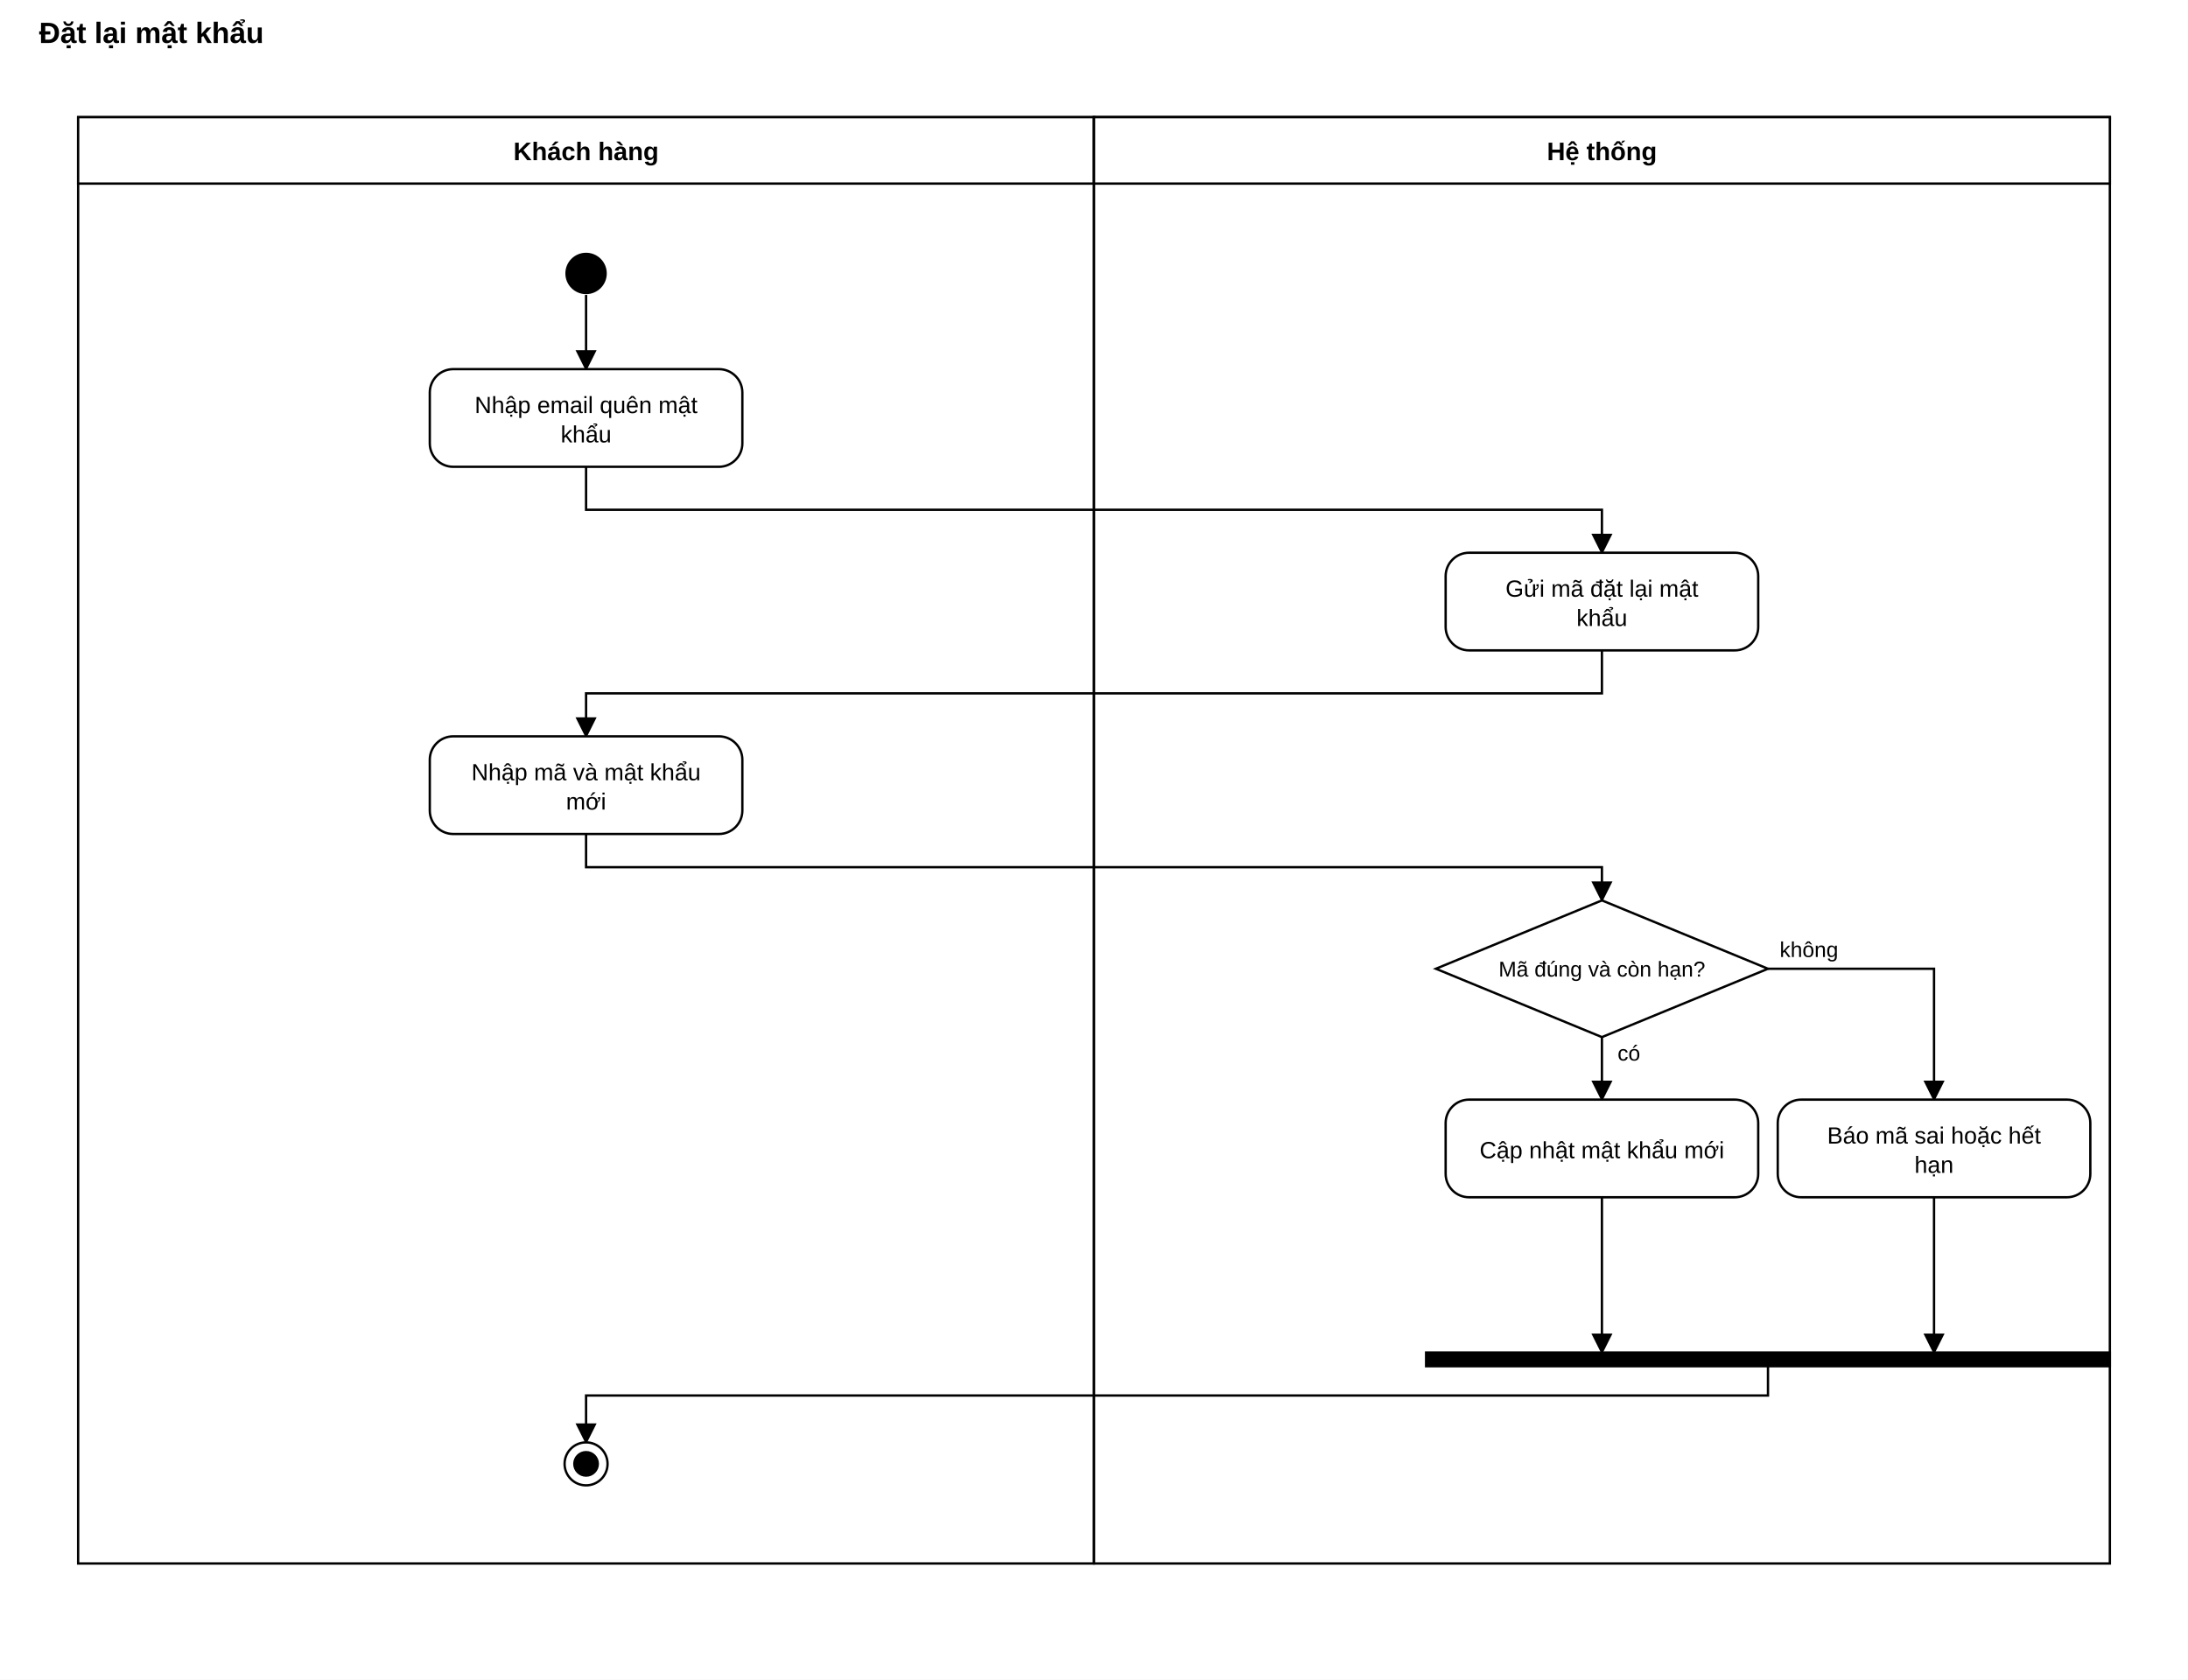
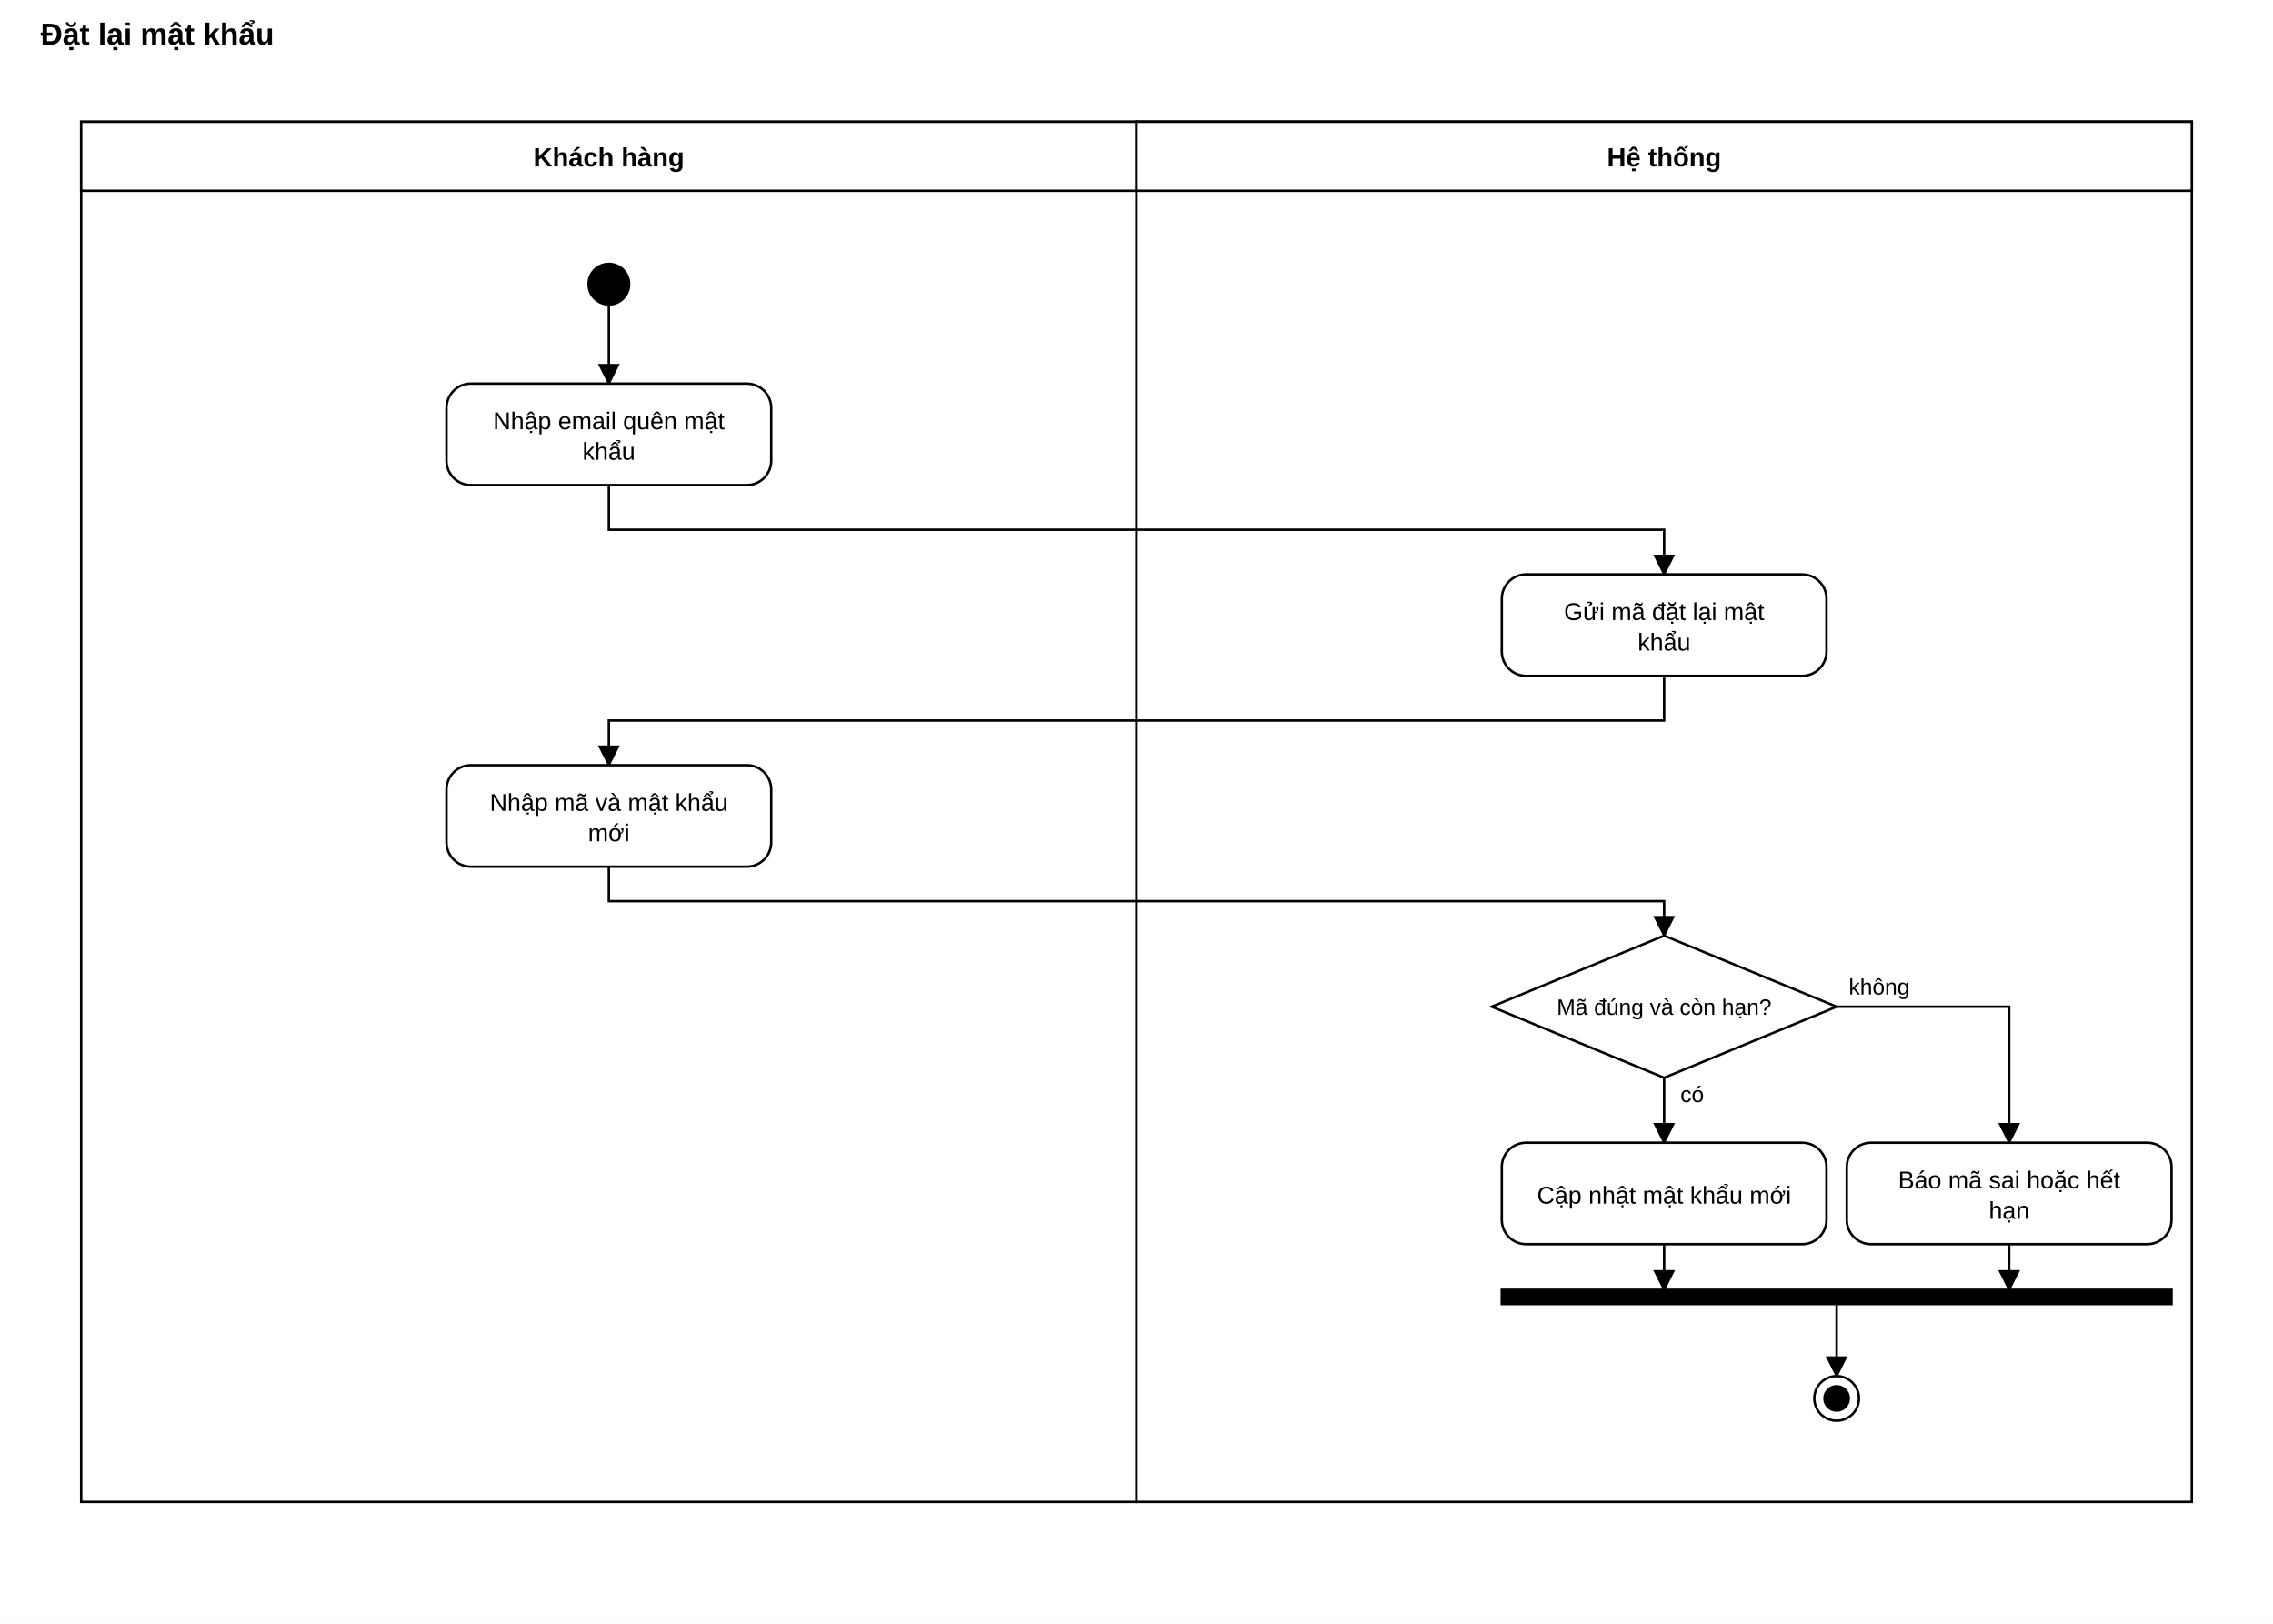
- <svg xmlns="http://www.w3.org/2000/svg" width="1120" height="860" viewBox="0 0 1120 860">
+ <svg xmlns="http://www.w3.org/2000/svg" width="1120" height="800" viewBox="0 0 1120 800">
  <defs>
    <marker id="dac" viewBox="0 0 10 10" refX="9" refY="5" markerWidth="9" markerHeight="9" orient="auto">
      <path d="M0,0 L10,5 L0,10 z" fill="#000" />
    </marker>
    <marker id="ho" viewBox="0 0 12 12" refX="11" refY="6" markerWidth="11" markerHeight="11" orient="auto">
      <path d="M1,1 L11,6 L1,11" fill="none" stroke="#000" stroke-width="1.2" />
    </marker>
  </defs>
  <rect width="100%" height="100%" fill="#fff" />
  <text x="20" y="22" font-family="Arial, Helvetica, sans-serif" font-size="15" text-anchor="start" font-weight="bold" fill="#000">Đặt lại mật khẩu</text>
  <rect x="560" y="60" width="520" height="1" rx="0" fill="#fff" stroke="#000" stroke-width="1.2" />
-   <rect x="40" y="60" width="520" height="740.5" rx="0" fill="#fff" stroke="#000" stroke-width="1.2" />
+   <rect x="40" y="60" width="520" height="680.0" rx="0" fill="#fff" stroke="#000" stroke-width="1.2" />
  <rect x="40" y="60" width="520" height="34" rx="0" fill="#fff" stroke="#000" stroke-width="1.2" />
  <text x="300.0" y="82" font-family="Arial, Helvetica, sans-serif" font-size="13" text-anchor="middle" font-weight="bold" fill="#000">Khách hàng</text>
-   <rect x="560" y="60" width="520" height="740.5" rx="0" fill="#fff" stroke="#000" stroke-width="1.2" />
+   <rect x="560" y="60" width="520" height="680.0" rx="0" fill="#fff" stroke="#000" stroke-width="1.2" />
  <rect x="560" y="60" width="520" height="34" rx="0" fill="#fff" stroke="#000" stroke-width="1.2" />
  <text x="820.0" y="82" font-family="Arial, Helvetica, sans-serif" font-size="13" text-anchor="middle" font-weight="bold" fill="#000">Hệ thống</text>
  <line x1="300" y1="151.0" x2="300" y2="189.0" stroke="#000" stroke-width="1.2" marker-end="url(#dac)" />
  <path d="M 300 239.0 V 261.0 H 820 V 283.0" fill="none" stroke="#000" stroke-width="1.2" marker-end="url(#dac)" />
  <path d="M 820 333.0 V 355.0 H 300 V 377.0" fill="none" stroke="#000" stroke-width="1.2" marker-end="url(#dac)" />
  <path d="M 300 427.0 V 444.0 H 820 V 461.0" fill="none" stroke="#000" stroke-width="1.2" marker-end="url(#dac)" />
  <line x1="820" y1="531.0" x2="820" y2="563.0" stroke="#000" stroke-width="1.2" marker-end="url(#dac)" />
  <text x="828" y="543.0" font-family="Arial, Helvetica, sans-serif" font-size="11" text-anchor="start" font-weight="normal" fill="#000">có</text>
  <path d="M 905.0 496 H 990 V 563.0" fill="none" stroke="#000" stroke-width="1.2" marker-end="url(#dac)" />
  <text x="911.0" y="490" font-family="Arial, Helvetica, sans-serif" font-size="11" text-anchor="start" font-weight="normal" fill="#000">không</text>
-   <line x1="820" y1="613.0" x2="820" y2="692.5" stroke="#000" stroke-width="1.2" marker-end="url(#dac)" />
-   <line x1="990" y1="613.0" x2="990" y2="692.5" stroke="#000" stroke-width="1.2" marker-end="url(#dac)" />
-   <path d="M 905.0 699.5 V 714.5 H 300.0 V 738.5" fill="none" stroke="#000" stroke-width="1.2" marker-end="url(#dac)" />
+   <line x1="820" y1="613.0" x2="820" y2="635.5" stroke="#000" stroke-width="1.2" marker-end="url(#dac)" />
+   <line x1="990" y1="613.0" x2="990" y2="635.5" stroke="#000" stroke-width="1.2" marker-end="url(#dac)" />
+   <line x1="905.0" y1="642.5" x2="905.0" y2="678.0" stroke="#000" stroke-width="1.2" marker-end="url(#dac)" />
  <circle cx="300" cy="140" r="10" fill="#000" stroke="#000" stroke-width="1.2" />
  <rect x="220.0" y="189.0" width="160" height="50" rx="12" fill="#fff" stroke="#000" stroke-width="1.2" />
  <text x="300" y="211.5" font-family="Arial, Helvetica, sans-serif" font-size="12" text-anchor="middle" font-weight="normal" fill="#000">Nhập email quên mật</text>
  <text x="300" y="226.5" font-family="Arial, Helvetica, sans-serif" font-size="12" text-anchor="middle" font-weight="normal" fill="#000">khẩu</text>
  <rect x="740.0" y="283.0" width="160" height="50" rx="12" fill="#fff" stroke="#000" stroke-width="1.2" />
  <text x="820" y="305.5" font-family="Arial, Helvetica, sans-serif" font-size="12" text-anchor="middle" font-weight="normal" fill="#000">Gửi mã đặt lại mật</text>
  <text x="820" y="320.5" font-family="Arial, Helvetica, sans-serif" font-size="12" text-anchor="middle" font-weight="normal" fill="#000">khẩu</text>
  <rect x="220.0" y="377.0" width="160" height="50" rx="12" fill="#fff" stroke="#000" stroke-width="1.2" />
  <text x="300" y="399.5" font-family="Arial, Helvetica, sans-serif" font-size="12" text-anchor="middle" font-weight="normal" fill="#000">Nhập mã và mật khẩu</text>
  <text x="300" y="414.5" font-family="Arial, Helvetica, sans-serif" font-size="12" text-anchor="middle" font-weight="normal" fill="#000">mới</text>
  <path d="M 820 461.0 L 905.0 496 L 820 531.0 L 735.0 496 Z" fill="#fff" stroke="#000" stroke-width="1.2" />
  <text x="820" y="500" font-family="Arial, Helvetica, sans-serif" font-size="11" text-anchor="middle" font-weight="normal" fill="#000">Mã đúng và còn hạn?</text>
  <rect x="740.0" y="563.0" width="160" height="50" rx="12" fill="#fff" stroke="#000" stroke-width="1.2" />
  <text x="820" y="593.0" font-family="Arial, Helvetica, sans-serif" font-size="12" text-anchor="middle" font-weight="normal" fill="#000">Cập nhật mật khẩu mới</text>
  <rect x="910.0" y="563.0" width="160" height="50" rx="12" fill="#fff" stroke="#000" stroke-width="1.2" />
  <text x="990" y="585.5" font-family="Arial, Helvetica, sans-serif" font-size="12" text-anchor="middle" font-weight="normal" fill="#000">Báo mã sai hoặc hết</text>
  <text x="990" y="600.5" font-family="Arial, Helvetica, sans-serif" font-size="12" text-anchor="middle" font-weight="normal" fill="#000">hạn</text>
-   <rect x="730.0" y="692.5" width="350" height="7" rx="0" fill="#000" stroke="#000" stroke-width="1.2" />
-   <circle cx="300" cy="749.5" r="11" fill="#fff" stroke="#000" stroke-width="1.2" />
-   <circle cx="300" cy="749.5" r="6" fill="#000" stroke="#000" stroke-width="1.2" />
+   <rect x="740.0" y="635.5" width="330.0" height="7" rx="0" fill="#000" stroke="#000" stroke-width="1.2" />
+   <circle cx="905.0" cy="689.0" r="11" fill="#fff" stroke="#000" stroke-width="1.2" />
+   <circle cx="905.0" cy="689.0" r="6" fill="#000" stroke="#000" stroke-width="1.2" />
</svg>
